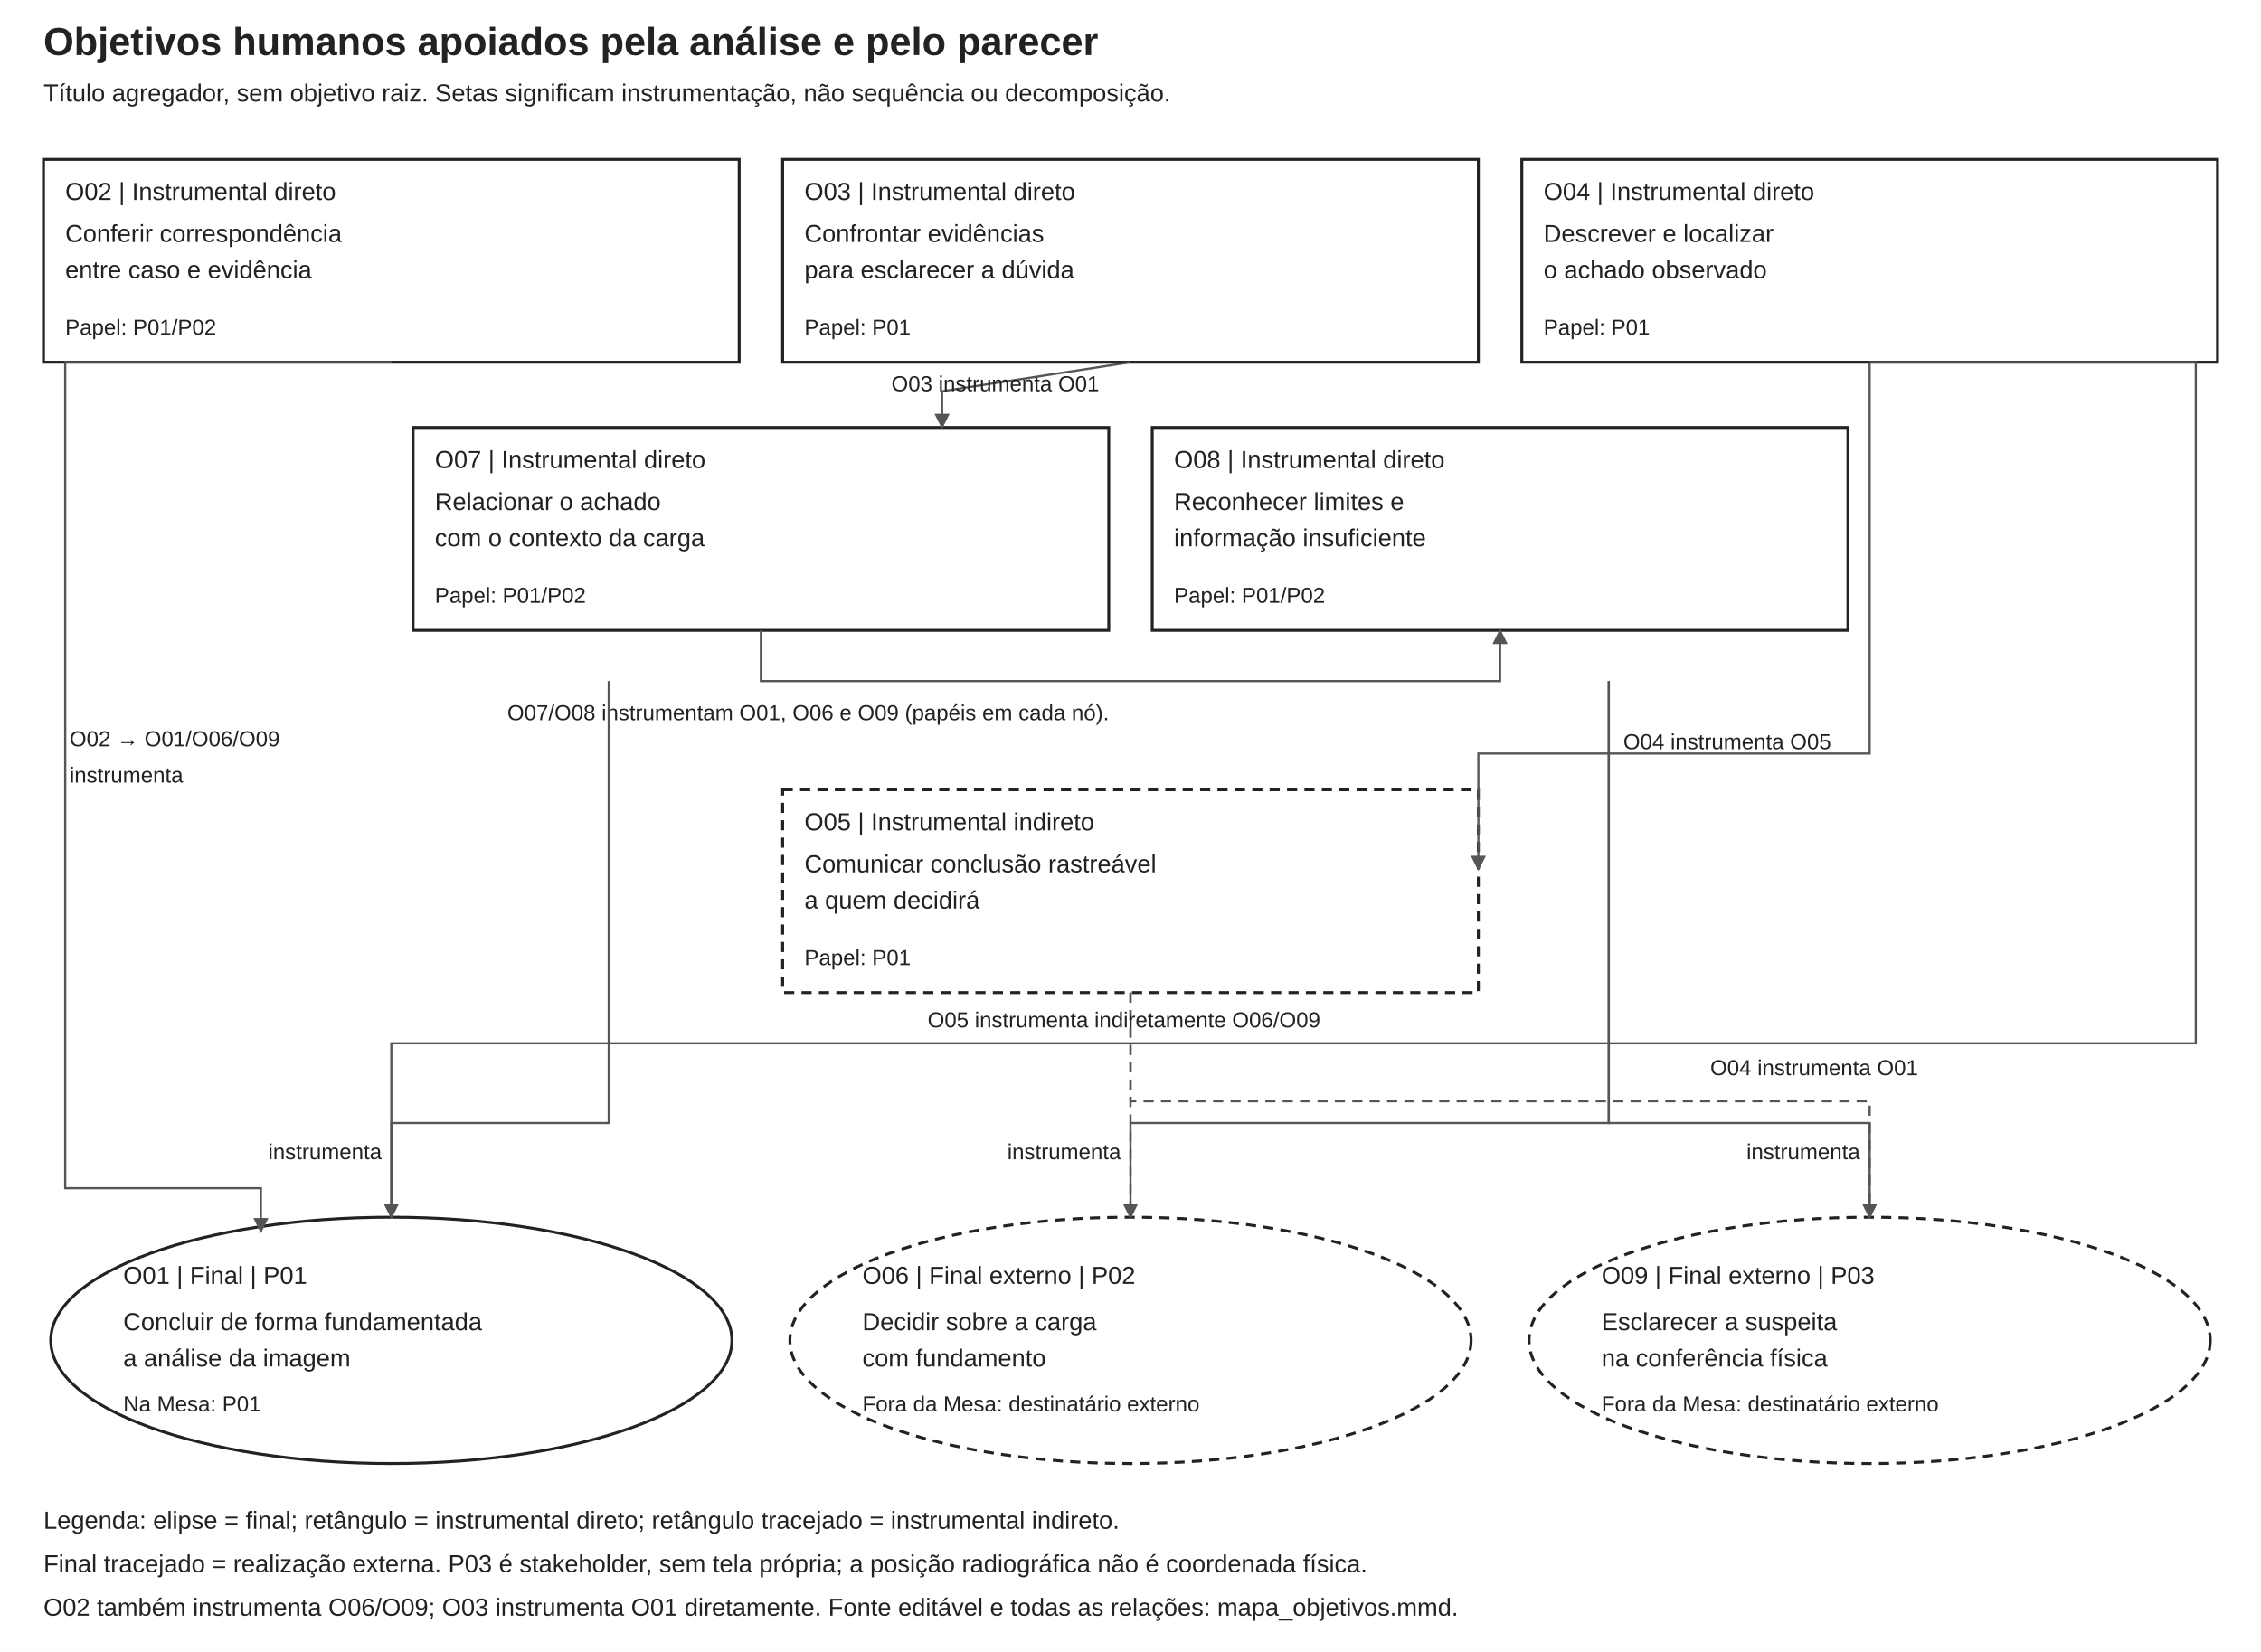
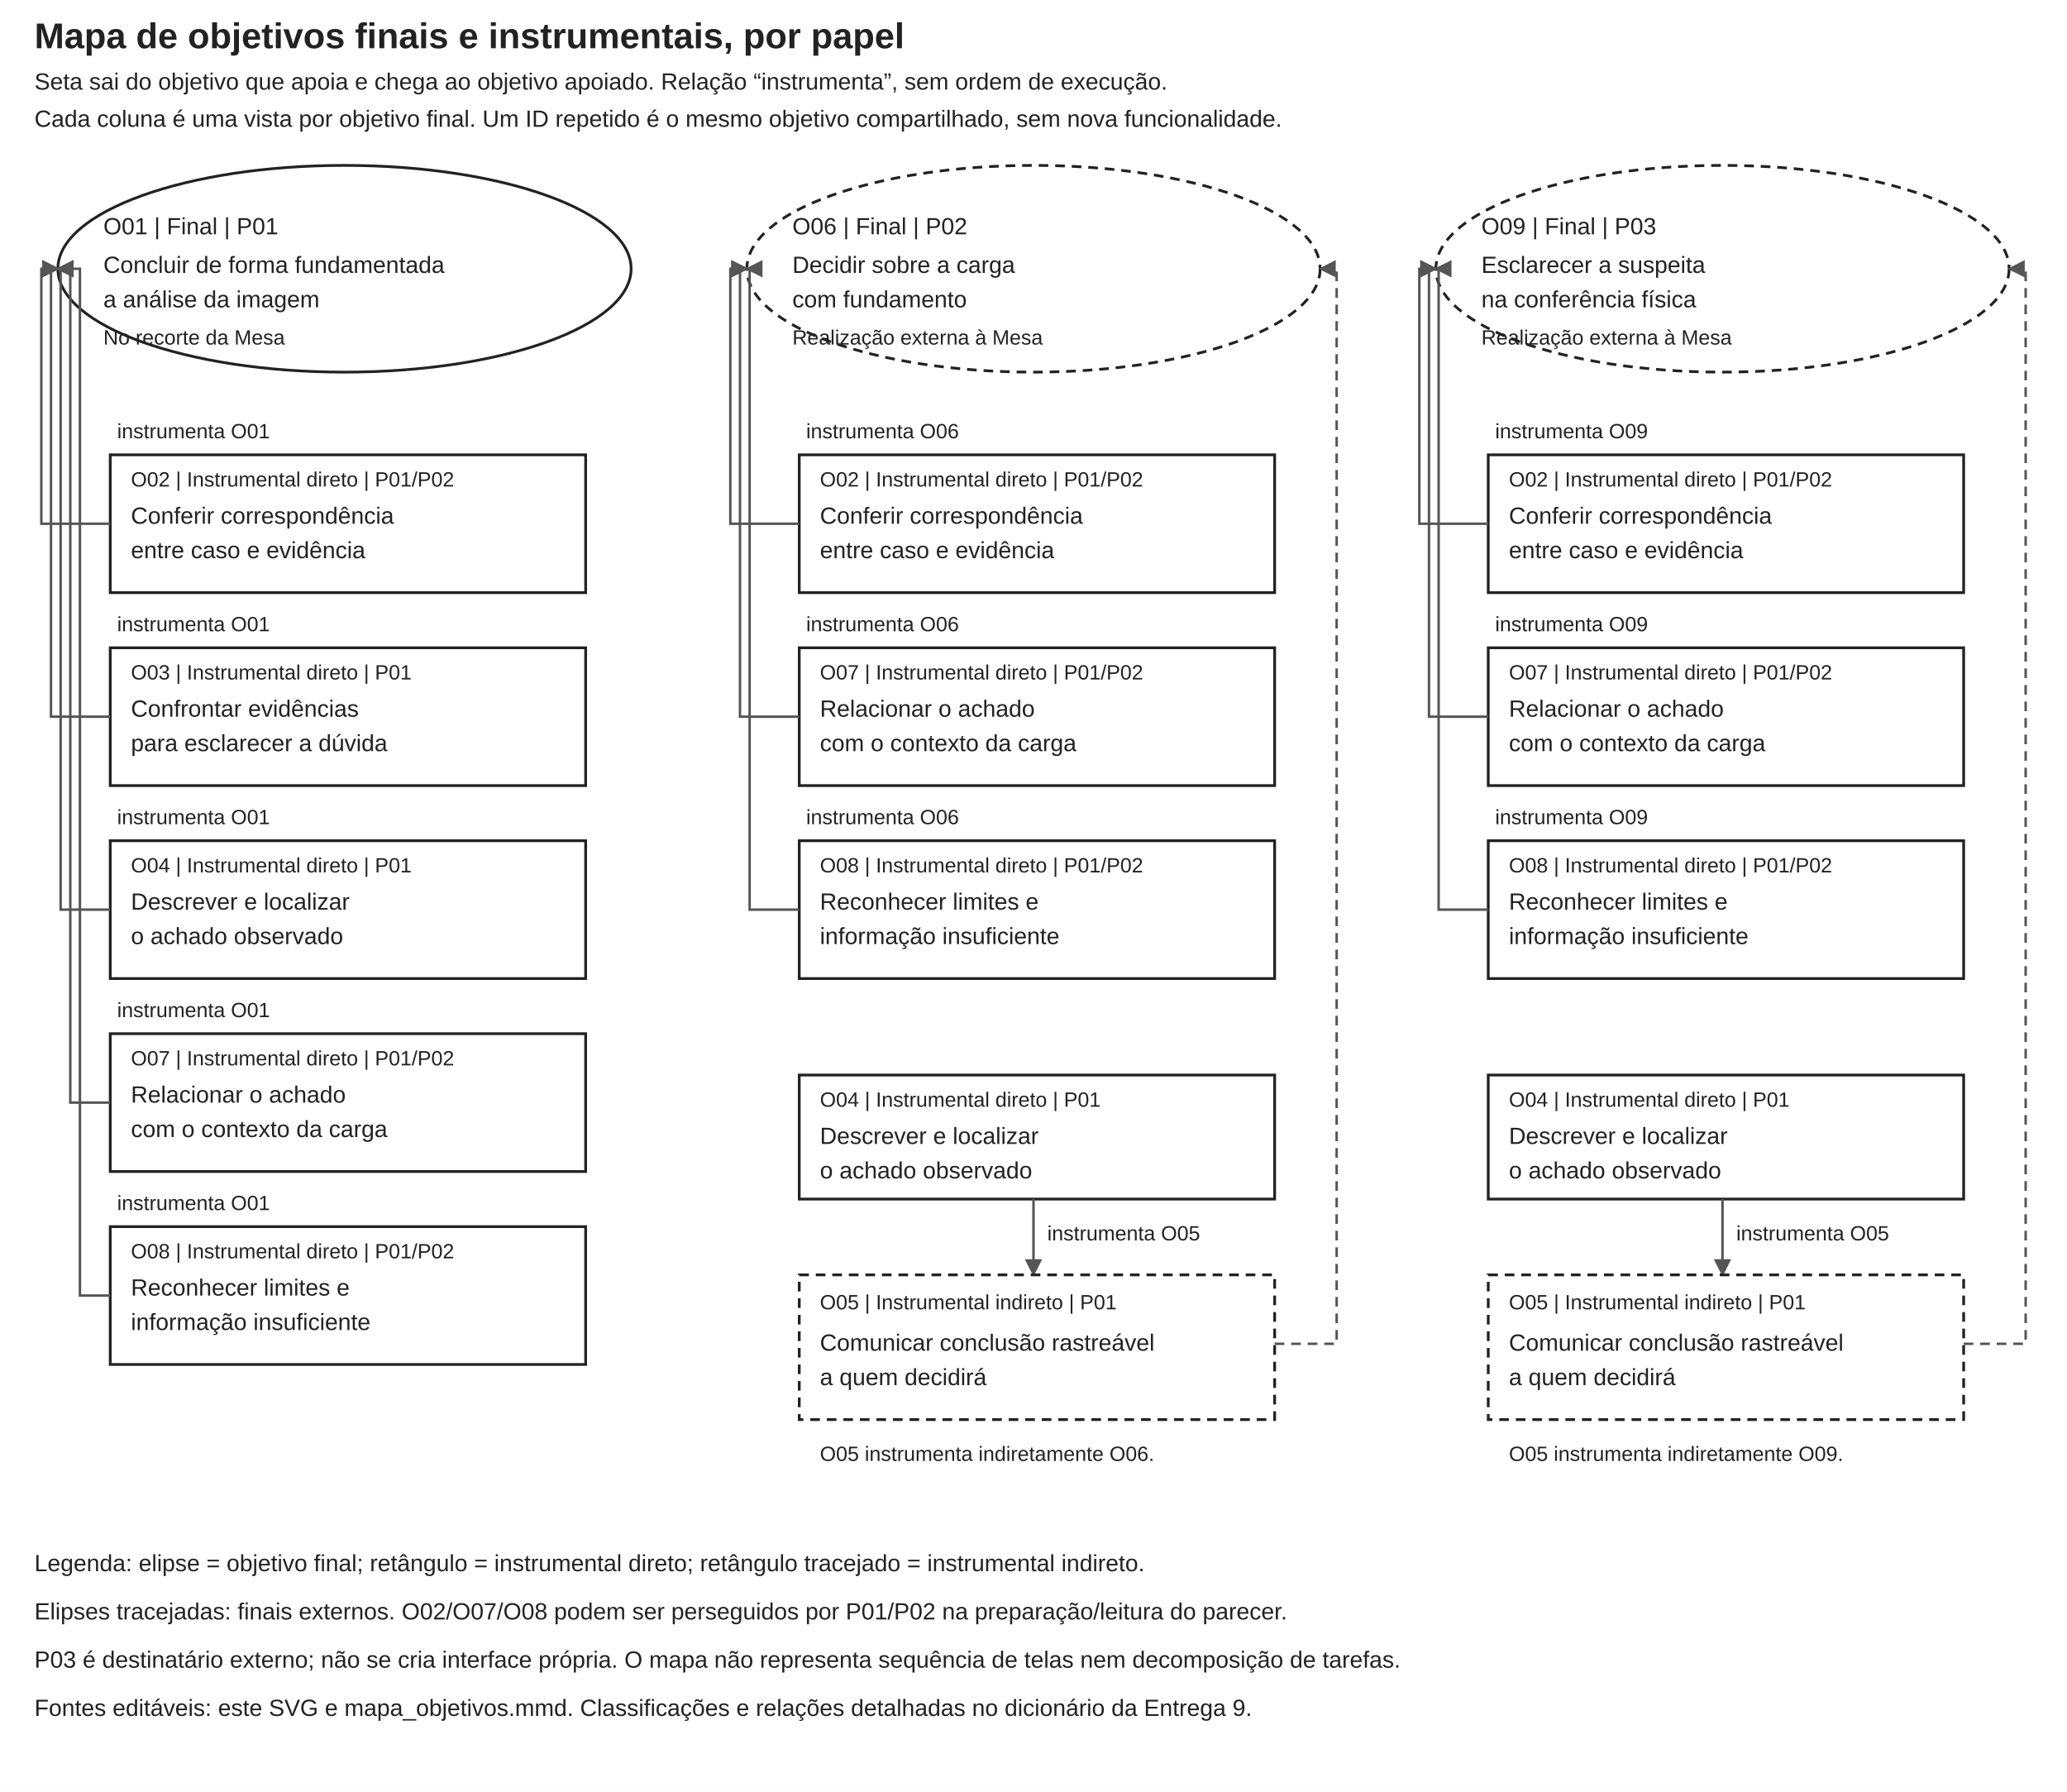
- <svg xmlns="http://www.w3.org/2000/svg" width="1560" height="1140" viewBox="0 0 1560 1140" role="img" aria-labelledby="title">
-   <style>text{font:17px Arial;fill:#222}.title{font-size:27px;font-weight:bold}.small{font-size:15px}.edge{stroke:#555;fill:none;stroke-width:1.5;marker-end:url(#arrow)}.box{fill:white;stroke:#222;stroke-width:2}</style>
+ <svg xmlns="http://www.w3.org/2000/svg" width="1500" height="1300" viewBox="0 0 1500 1300" role="img" aria-labelledby="title">
+   <style>text{font:17px Arial;fill:#222}.title{font-size:26px;font-weight:bold}.small{font-size:15px}.box{fill:white;stroke:#222;stroke-width:2}.edge{fill:none;stroke:#555;stroke-width:1.8;marker-end:url(#arrow)}</style>
  <defs>
    <marker id="arrow" viewBox="0 0 10 10" refX="9" refY="5" markerWidth="7" markerHeight="7" orient="auto">
      <path d="M0 0L10 5L0 10z" fill="#555" />
    </marker>
  </defs>
-   <rect width="1560" height="1140" fill="white" />
-   <text x="30" y="38" class="title">Objetivos humanos apoiados pela análise e pelo parecer</text>
-   <text x="30" y="70">Título agregador, sem objetivo raiz. Setas significam instrumentação, não sequência ou decomposição.</text>
-   <rect x="30" y="110" width="480" height="140" class="box" />
-   <text x="45" y="138">O02 | Instrumental direto</text>
-   <text x="45" y="167">Conferir correspondência</text>
-   <text x="45" y="192">entre caso e evidência</text>
-   <text x="45" y="231" class="small">Papel: P01/P02</text>
-   <rect x="540" y="110" width="480" height="140" class="box" />
-   <text x="555" y="138">O03 | Instrumental direto</text>
-   <text x="555" y="167">Confrontar evidências</text>
-   <text x="555" y="192">para esclarecer a dúvida</text>
-   <text x="555" y="231" class="small">Papel: P01</text>
-   <rect x="1050" y="110" width="480" height="140" class="box" />
-   <text x="1065" y="138">O04 | Instrumental direto</text>
-   <text x="1065" y="167">Descrever e localizar</text>
-   <text x="1065" y="192">o achado observado</text>
-   <text x="1065" y="231" class="small">Papel: P01</text>
-   <rect x="285" y="295" width="480" height="140" class="box" />
-   <text x="300" y="323">O07 | Instrumental direto</text>
-   <text x="300" y="352">Relacionar o achado</text>
-   <text x="300" y="377">com o contexto da carga</text>
-   <text x="300" y="416" class="small">Papel: P01/P02</text>
-   <rect x="795" y="295" width="480" height="140" class="box" />
-   <text x="810" y="323">O08 | Instrumental direto</text>
-   <text x="810" y="352">Reconhecer limites e</text>
-   <text x="810" y="377">informação insuficiente</text>
-   <text x="810" y="416" class="small">Papel: P01/P02</text>
-   <rect x="540" y="545" width="480" height="140" class="box" stroke-dasharray="7 5" />
-   <text x="555" y="573">O05 | Instrumental indireto</text>
-   <text x="555" y="602">Comunicar conclusão rastreável</text>
-   <text x="555" y="627">a quem decidirá</text>
-   <text x="555" y="666" class="small">Papel: P01</text>
-   <ellipse cx="270" cy="925" rx="235" ry="85" class="box" />
-   <text x="85" y="886">O01 | Final | P01</text>
-   <text x="85" y="918">Concluir de forma fundamentada</text>
-   <text x="85" y="943">a análise da imagem</text>
-   <text x="85" y="974" class="small">Na Mesa: P01</text>
-   <ellipse cx="780" cy="925" rx="235" ry="85" class="box" stroke-dasharray="7 5" />
-   <text x="595" y="886">O06 | Final externo | P02</text>
-   <text x="595" y="918">Decidir sobre a carga</text>
-   <text x="595" y="943">com fundamento</text>
-   <text x="595" y="974" class="small">Fora da Mesa: destinatário externo</text>
-   <ellipse cx="1290" cy="925" rx="235" ry="85" class="box" stroke-dasharray="7 5" />
-   <text x="1105" y="886">O09 | Final externo | P03</text>
-   <text x="1105" y="918">Esclarecer a suspeita</text>
-   <text x="1105" y="943">na conferência física</text>
-   <text x="1105" y="974" class="small">Fora da Mesa: destinatário externo</text>
-   <path d="M525 435 L525 470 L1035 470 L1035 435" class="edge" />
-   <text x="350" y="497" class="small">O07/O08 instrumentam O01, O06 e O09 (papéis em cada nó).</text>
-   <path d="M420 470 L420 775 L270 775 L270 840" class="edge" />
-   <text x="185" y="800" class="small">instrumenta</text>
-   <path d="M1110 470 L1110 775 L780 775 L780 840" class="edge" />
-   <text x="695" y="800" class="small">instrumenta</text>
-   <path d="M1110 470 L1110 775 L1290 775 L1290 840" class="edge" />
-   <text x="1205" y="800" class="small">instrumenta</text>
-   <path d="M270 250 L45 250 L45 820 L180 820 L180 850" class="edge" />
-   <text x="48" y="515" class="small">O02 → O01/O06/O09</text>
-   <text x="48" y="540" class="small">instrumenta</text>
-   <path d="M780 250 L650 270 L650 295" class="edge" />
-   <text x="615" y="270" class="small">O03 instrumenta O01</text>
-   <path d="M1290 250 L1515 250 L1515 720 L270 720 L270 840" class="edge" />
-   <text x="1180" y="742" class="small">O04 instrumenta O01</text>
-   <path d="M1290 250 L1290 520 L1020 520 L1020 600" class="edge" />
-   <text x="1120" y="517" class="small">O04 instrumenta O05</text>
-   <path d="M780 685 L780 760 L780 760 L780 840" class="edge" stroke-dasharray="7 5" />
-   <path d="M780 685 L780 760 L1290 760 L1290 840" class="edge" stroke-dasharray="7 5" />
-   <text x="640" y="709" class="small">O05 instrumenta indiretamente O06/O09</text>
-   <text x="30" y="1055">Legenda: elipse = final; retângulo = instrumental direto; retângulo tracejado = instrumental indireto.</text>
-   <text x="30" y="1085">Final tracejado = realização externa. P03 é stakeholder, sem tela própria; a posição radiográfica não é coordenada física.</text>
-   <text x="30" y="1115">O02 também instrumenta O06/O09; O03 instrumenta O01 diretamente. Fonte editável e todas as relações: mapa_objetivos.mmd.</text>
+   <rect width="1500" height="1300" fill="white" />
+   <text x="25" y="35" class="title">Mapa de objetivos finais e instrumentais, por papel</text>
+   <text x="25" y="65">Seta sai do objetivo que apoia e chega ao objetivo apoiado. Relação “instrumenta”, sem ordem de execução.</text>
+   <text x="25" y="92">Cada coluna é uma vista por objetivo final. Um ID repetido é o mesmo objetivo compartilhado, sem nova funcionalidade.</text>
+   <ellipse cx="250" cy="195" rx="208" ry="75" class="box" />
+   <text x="75" y="170">O01 | Final | P01</text>
+   <text x="75" y="198">Concluir de forma fundamentada</text>
+   <text x="75" y="223">a análise da imagem</text>
+   <text x="75" y="250" class="small">No recorte da Mesa</text>
+   <rect x="80" y="330" width="345" height="100" class="box" />
+   <text x="95" y="353" class="small">O02 | Instrumental direto | P01/P02</text>
+   <text x="95" y="380">Conferir correspondência</text>
+   <text x="95" y="405">entre caso e evidência</text>
+   <path d="M80 380 L30 380 L30 195 L42 195" class="edge" />
+   <text x="85" y="318" class="small">instrumenta O01</text>
+   <rect x="80" y="470" width="345" height="100" class="box" />
+   <text x="95" y="493" class="small">O03 | Instrumental direto | P01</text>
+   <text x="95" y="520">Confrontar evidências</text>
+   <text x="95" y="545">para esclarecer a dúvida</text>
+   <path d="M80 520 L37 520 L37 195 L42 195" class="edge" />
+   <text x="85" y="458" class="small">instrumenta O01</text>
+   <rect x="80" y="610" width="345" height="100" class="box" />
+   <text x="95" y="633" class="small">O04 | Instrumental direto | P01</text>
+   <text x="95" y="660">Descrever e localizar</text>
+   <text x="95" y="685">o achado observado</text>
+   <path d="M80 660 L44 660 L44 195 L42 195" class="edge" />
+   <text x="85" y="598" class="small">instrumenta O01</text>
+   <rect x="80" y="750" width="345" height="100" class="box" />
+   <text x="95" y="773" class="small">O07 | Instrumental direto | P01/P02</text>
+   <text x="95" y="800">Relacionar o achado</text>
+   <text x="95" y="825">com o contexto da carga</text>
+   <path d="M80 800 L51 800 L51 195 L42 195" class="edge" />
+   <text x="85" y="738" class="small">instrumenta O01</text>
+   <rect x="80" y="890" width="345" height="100" class="box" />
+   <text x="95" y="913" class="small">O08 | Instrumental direto | P01/P02</text>
+   <text x="95" y="940">Reconhecer limites e</text>
+   <text x="95" y="965">informação insuficiente</text>
+   <path d="M80 940 L58 940 L58 195 L42 195" class="edge" />
+   <text x="85" y="878" class="small">instrumenta O01</text>
+   <ellipse cx="750" cy="195" rx="208" ry="75" class="box" stroke-dasharray="7 5" />
+   <text x="575" y="170">O06 | Final | P02</text>
+   <text x="575" y="198">Decidir sobre a carga</text>
+   <text x="575" y="223">com fundamento</text>
+   <text x="575" y="250" class="small">Realização externa à Mesa</text>
+   <rect x="580" y="330" width="345" height="100" class="box" />
+   <text x="595" y="353" class="small">O02 | Instrumental direto | P01/P02</text>
+   <text x="595" y="380">Conferir correspondência</text>
+   <text x="595" y="405">entre caso e evidência</text>
+   <path d="M580 380 L530 380 L530 195 L542 195" class="edge" />
+   <text x="585" y="318" class="small">instrumenta O06</text>
+   <rect x="580" y="470" width="345" height="100" class="box" />
+   <text x="595" y="493" class="small">O07 | Instrumental direto | P01/P02</text>
+   <text x="595" y="520">Relacionar o achado</text>
+   <text x="595" y="545">com o contexto da carga</text>
+   <path d="M580 520 L537 520 L537 195 L542 195" class="edge" />
+   <text x="585" y="458" class="small">instrumenta O06</text>
+   <rect x="580" y="610" width="345" height="100" class="box" />
+   <text x="595" y="633" class="small">O08 | Instrumental direto | P01/P02</text>
+   <text x="595" y="660">Reconhecer limites e</text>
+   <text x="595" y="685">informação insuficiente</text>
+   <path d="M580 660 L544 660 L544 195 L542 195" class="edge" />
+   <text x="585" y="598" class="small">instrumenta O06</text>
+   <rect x="580" y="780" width="345" height="90" class="box" />
+   <text x="595" y="803" class="small">O04 | Instrumental direto | P01</text>
+   <text x="595" y="830">Descrever e localizar</text>
+   <text x="595" y="855">o achado observado</text>
+   <path d="M750 870 L750 925" class="edge" />
+   <text x="760" y="900" class="small">instrumenta O05</text>
+   <rect x="580" y="925" width="345" height="105" class="box" stroke-dasharray="7 5" />
+   <text x="595" y="950" class="small">O05 | Instrumental indireto | P01</text>
+   <text x="595" y="980">Comunicar conclusão rastreável</text>
+   <text x="595" y="1005">a quem decidirá</text>
+   <path d="M925 975 L970 975 L970 195 L958 195" class="edge" stroke-dasharray="7 5" />
+   <text x="595" y="1060" class="small">O05 instrumenta indiretamente O06.</text>
+   <ellipse cx="1250" cy="195" rx="208" ry="75" class="box" stroke-dasharray="7 5" />
+   <text x="1075" y="170">O09 | Final | P03</text>
+   <text x="1075" y="198">Esclarecer a suspeita</text>
+   <text x="1075" y="223">na conferência física</text>
+   <text x="1075" y="250" class="small">Realização externa à Mesa</text>
+   <rect x="1080" y="330" width="345" height="100" class="box" />
+   <text x="1095" y="353" class="small">O02 | Instrumental direto | P01/P02</text>
+   <text x="1095" y="380">Conferir correspondência</text>
+   <text x="1095" y="405">entre caso e evidência</text>
+   <path d="M1080 380 L1030 380 L1030 195 L1042 195" class="edge" />
+   <text x="1085" y="318" class="small">instrumenta O09</text>
+   <rect x="1080" y="470" width="345" height="100" class="box" />
+   <text x="1095" y="493" class="small">O07 | Instrumental direto | P01/P02</text>
+   <text x="1095" y="520">Relacionar o achado</text>
+   <text x="1095" y="545">com o contexto da carga</text>
+   <path d="M1080 520 L1037 520 L1037 195 L1042 195" class="edge" />
+   <text x="1085" y="458" class="small">instrumenta O09</text>
+   <rect x="1080" y="610" width="345" height="100" class="box" />
+   <text x="1095" y="633" class="small">O08 | Instrumental direto | P01/P02</text>
+   <text x="1095" y="660">Reconhecer limites e</text>
+   <text x="1095" y="685">informação insuficiente</text>
+   <path d="M1080 660 L1044 660 L1044 195 L1042 195" class="edge" />
+   <text x="1085" y="598" class="small">instrumenta O09</text>
+   <rect x="1080" y="780" width="345" height="90" class="box" />
+   <text x="1095" y="803" class="small">O04 | Instrumental direto | P01</text>
+   <text x="1095" y="830">Descrever e localizar</text>
+   <text x="1095" y="855">o achado observado</text>
+   <path d="M1250 870 L1250 925" class="edge" />
+   <text x="1260" y="900" class="small">instrumenta O05</text>
+   <rect x="1080" y="925" width="345" height="105" class="box" stroke-dasharray="7 5" />
+   <text x="1095" y="950" class="small">O05 | Instrumental indireto | P01</text>
+   <text x="1095" y="980">Comunicar conclusão rastreável</text>
+   <text x="1095" y="1005">a quem decidirá</text>
+   <path d="M1425 975 L1470 975 L1470 195 L1458 195" class="edge" stroke-dasharray="7 5" />
+   <text x="1095" y="1060" class="small">O05 instrumenta indiretamente O09.</text>
+   <text x="25" y="1140">Legenda: elipse = objetivo final; retângulo = instrumental direto; retângulo tracejado = instrumental indireto.</text>
+   <text x="25" y="1175">Elipses tracejadas: finais externos. O02/O07/O08 podem ser perseguidos por P01/P02 na preparação/leitura do parecer.</text>
+   <text x="25" y="1210">P03 é destinatário externo; não se cria interface própria. O mapa não representa sequência de telas nem decomposição de tarefas.</text>
+   <text x="25" y="1245">Fontes editáveis: este SVG e mapa_objetivos.mmd. Classificações e relações detalhadas no dicionário da Entrega 9.</text>
</svg>
